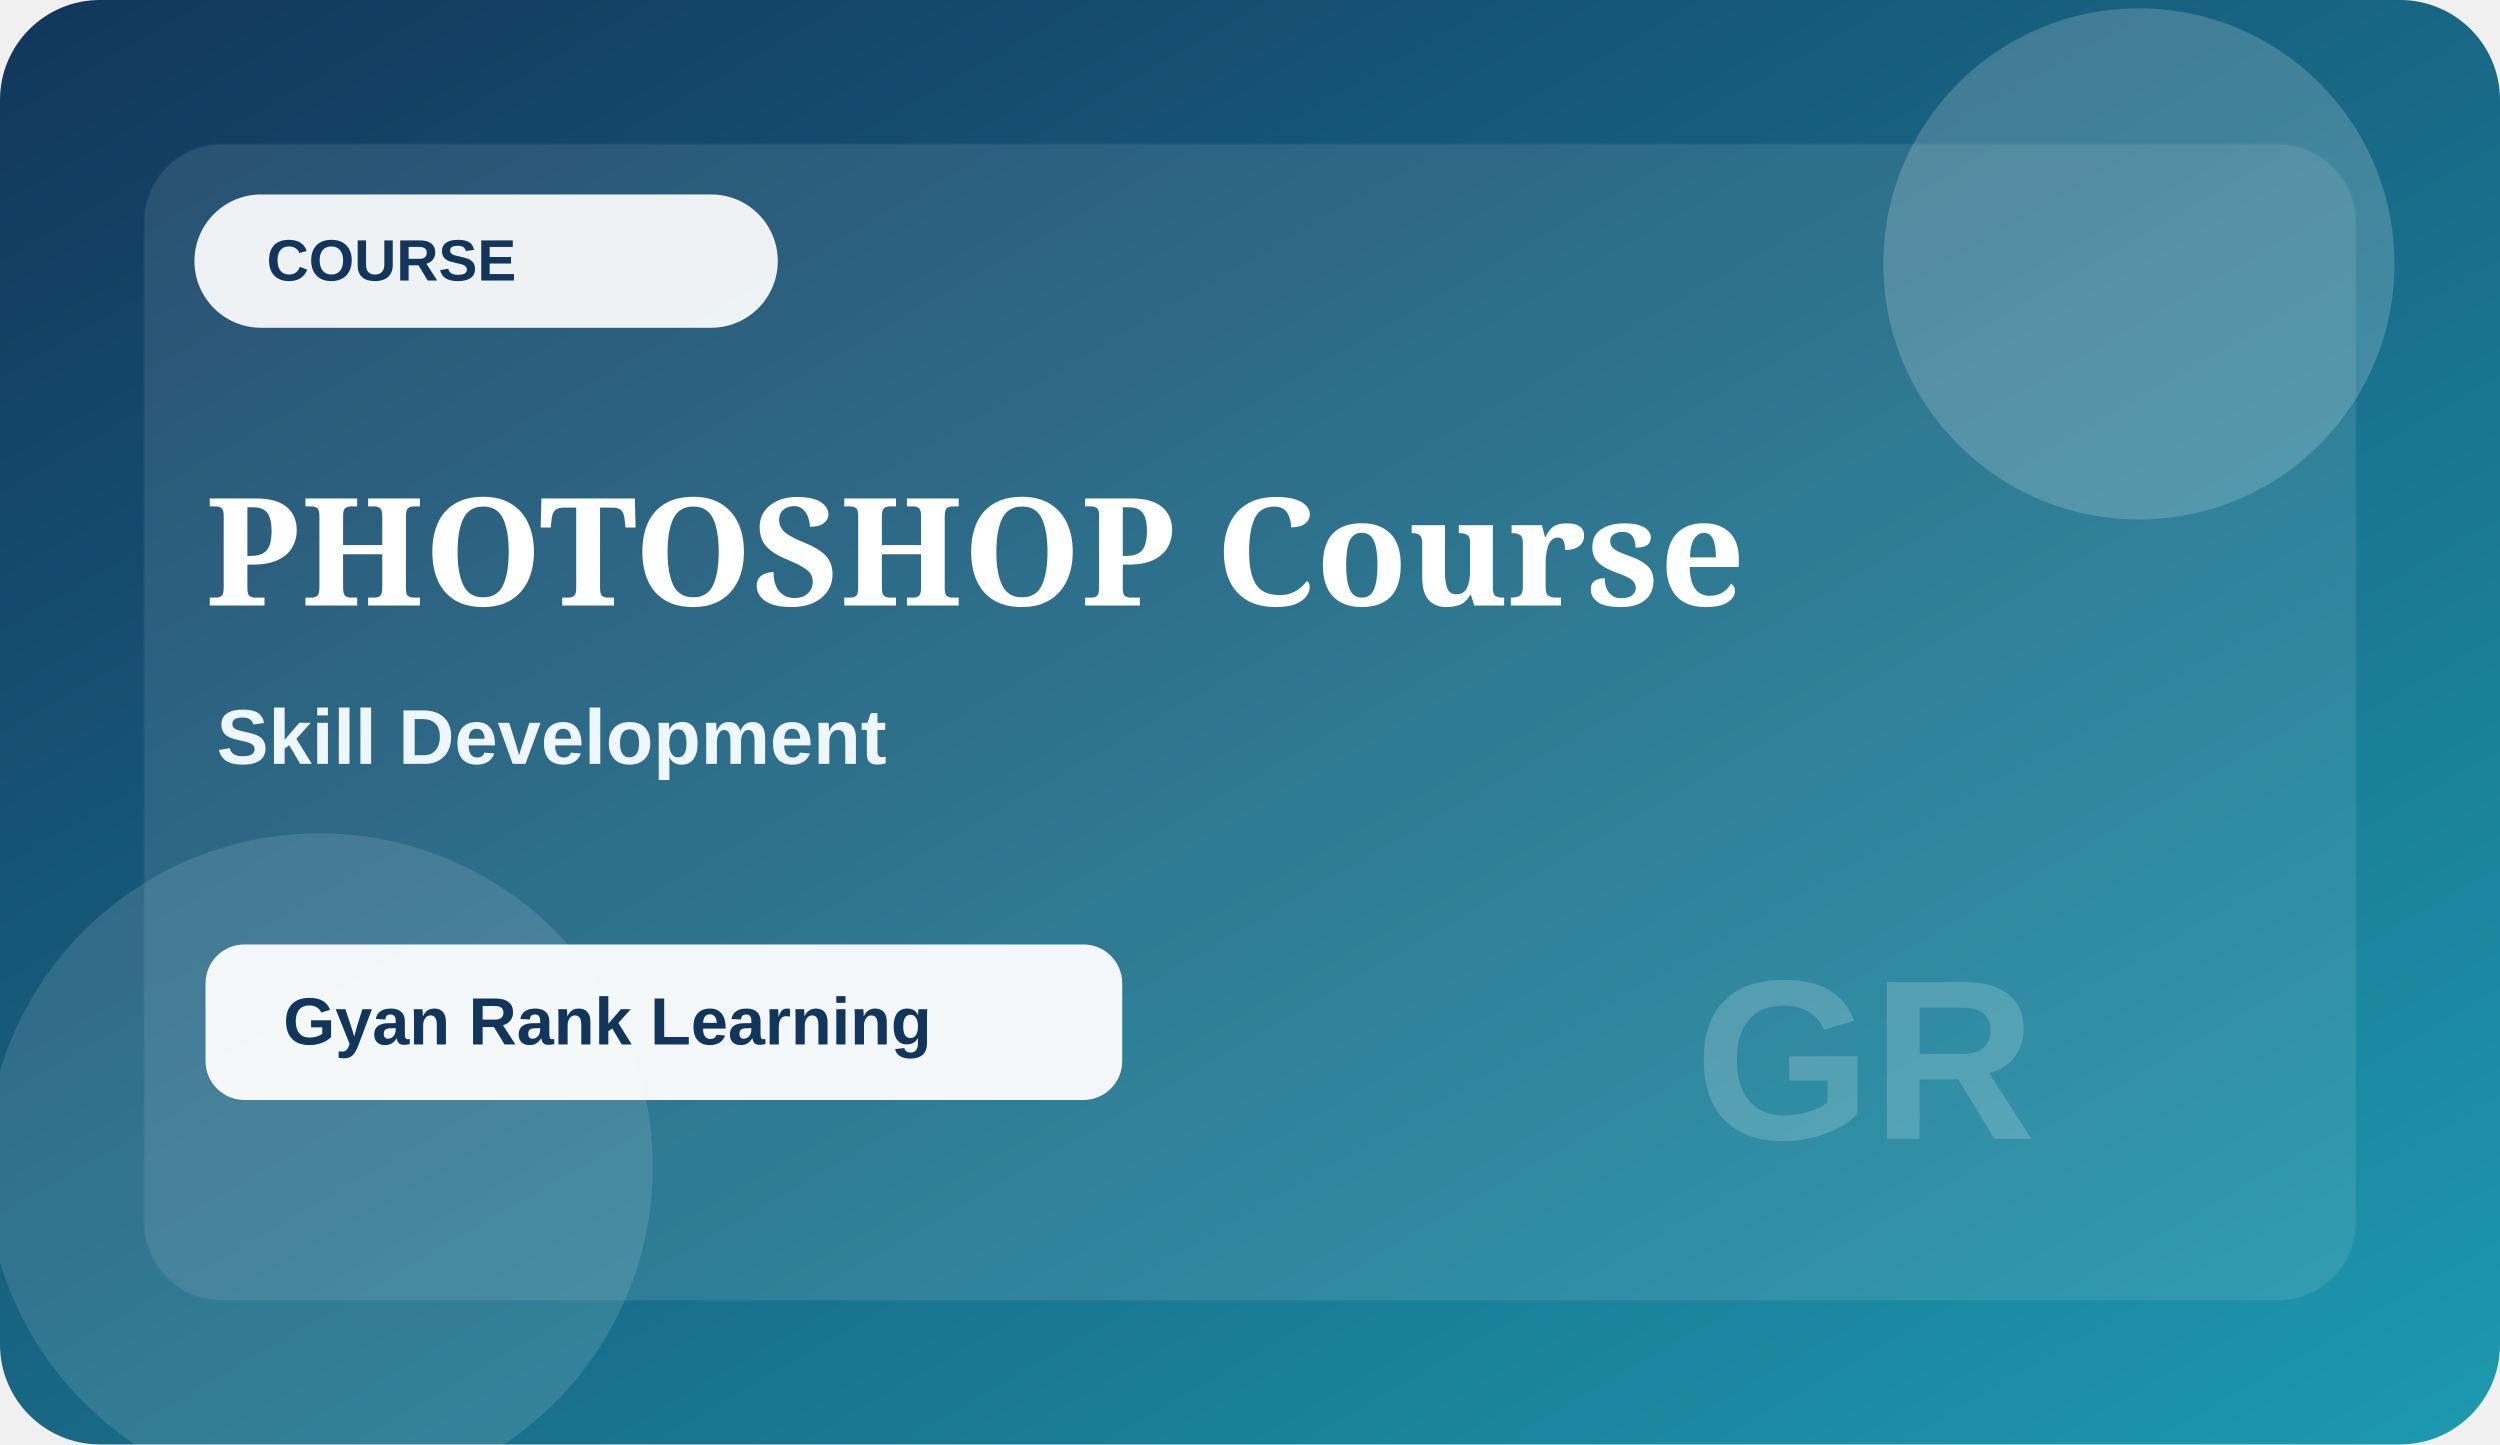
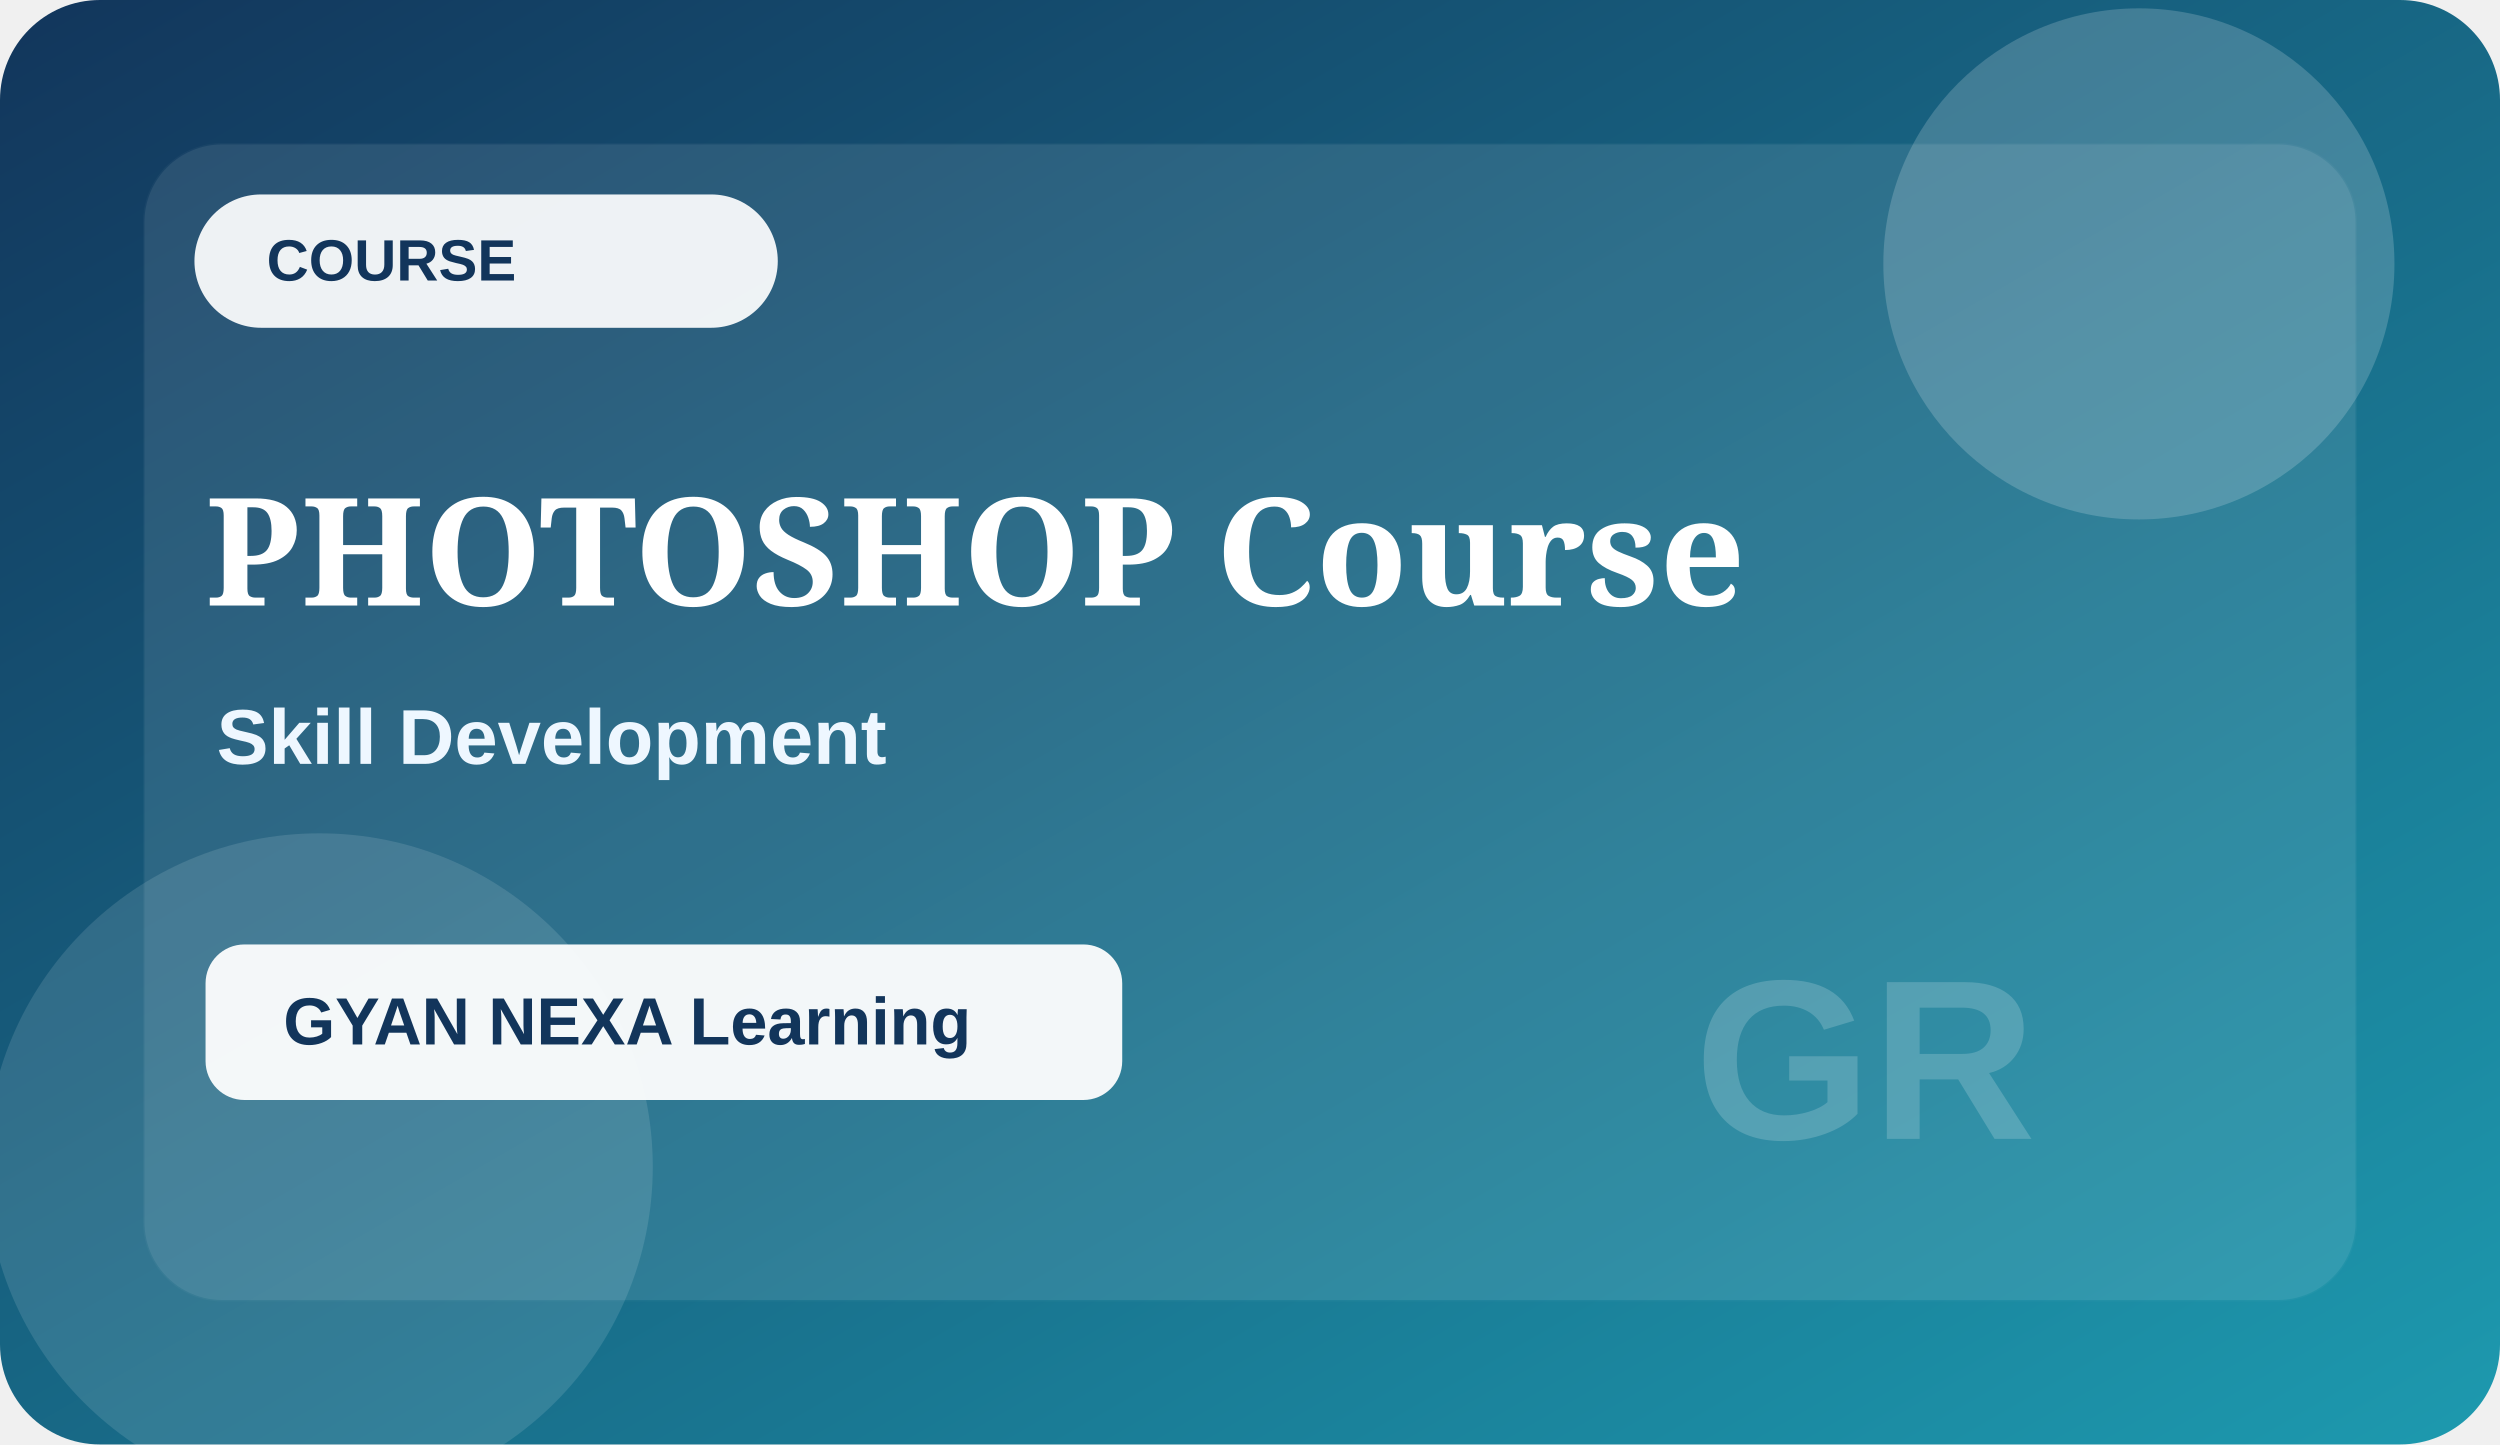
<svg xmlns="http://www.w3.org/2000/svg" width="900" height="520" viewBox="0 0 900 520">
  <defs>
    <linearGradient id="g" x1="0" y1="0" x2="1" y2="1">
      <stop stop-color="#12355b" />
      <stop offset="1" stop-color="#1d9aaf" />
    </linearGradient>
  </defs>
  <rect width="900" height="520" rx="36" fill="url(#g)" />
  <circle cx="770" cy="95" r="92" fill="#ffffff" opacity=".18" />
  <circle cx="115" cy="420" r="120" fill="#ffffff" opacity=".12" />
  <rect x="52" y="52" width="796" height="416" rx="28" fill="#ffffff" opacity=".10" stroke="#ffffff" stroke-opacity=".28" />
  <rect x="70" y="70" width="210" height="48" rx="24" fill="#ffffff" opacity=".92" />
  <text x="96" y="101" font-family="Arial, sans-serif" font-size="21" font-weight="800" fill="#12355b">COURSE</text>
  <text x="74" y="218" font-family="Georgia, serif" font-size="54" font-weight="800" fill="#ffffff">PHOTOSHOP Course</text>
  <text x="78" y="275" font-family="Arial, sans-serif" font-size="28" font-weight="700" fill="#eef7ff">Skill Development</text>
  <rect x="74" y="340" width="330" height="56" rx="14" fill="#ffffff" opacity=".94" />
-   <text x="102" y="376" font-family="Arial, sans-serif" font-size="24" font-weight="800" fill="#12355b">Gyan Rank Learning</text>
+   <text x="102" y="376" font-family="Arial, sans-serif" font-size="24" font-weight="800" fill="#12355b">GYAN NEXA Learning</text>
  <text x="610" y="410" font-family="Arial, sans-serif" font-size="82" font-weight="900" fill="#ffffff" opacity=".18">GR</text>
</svg>
